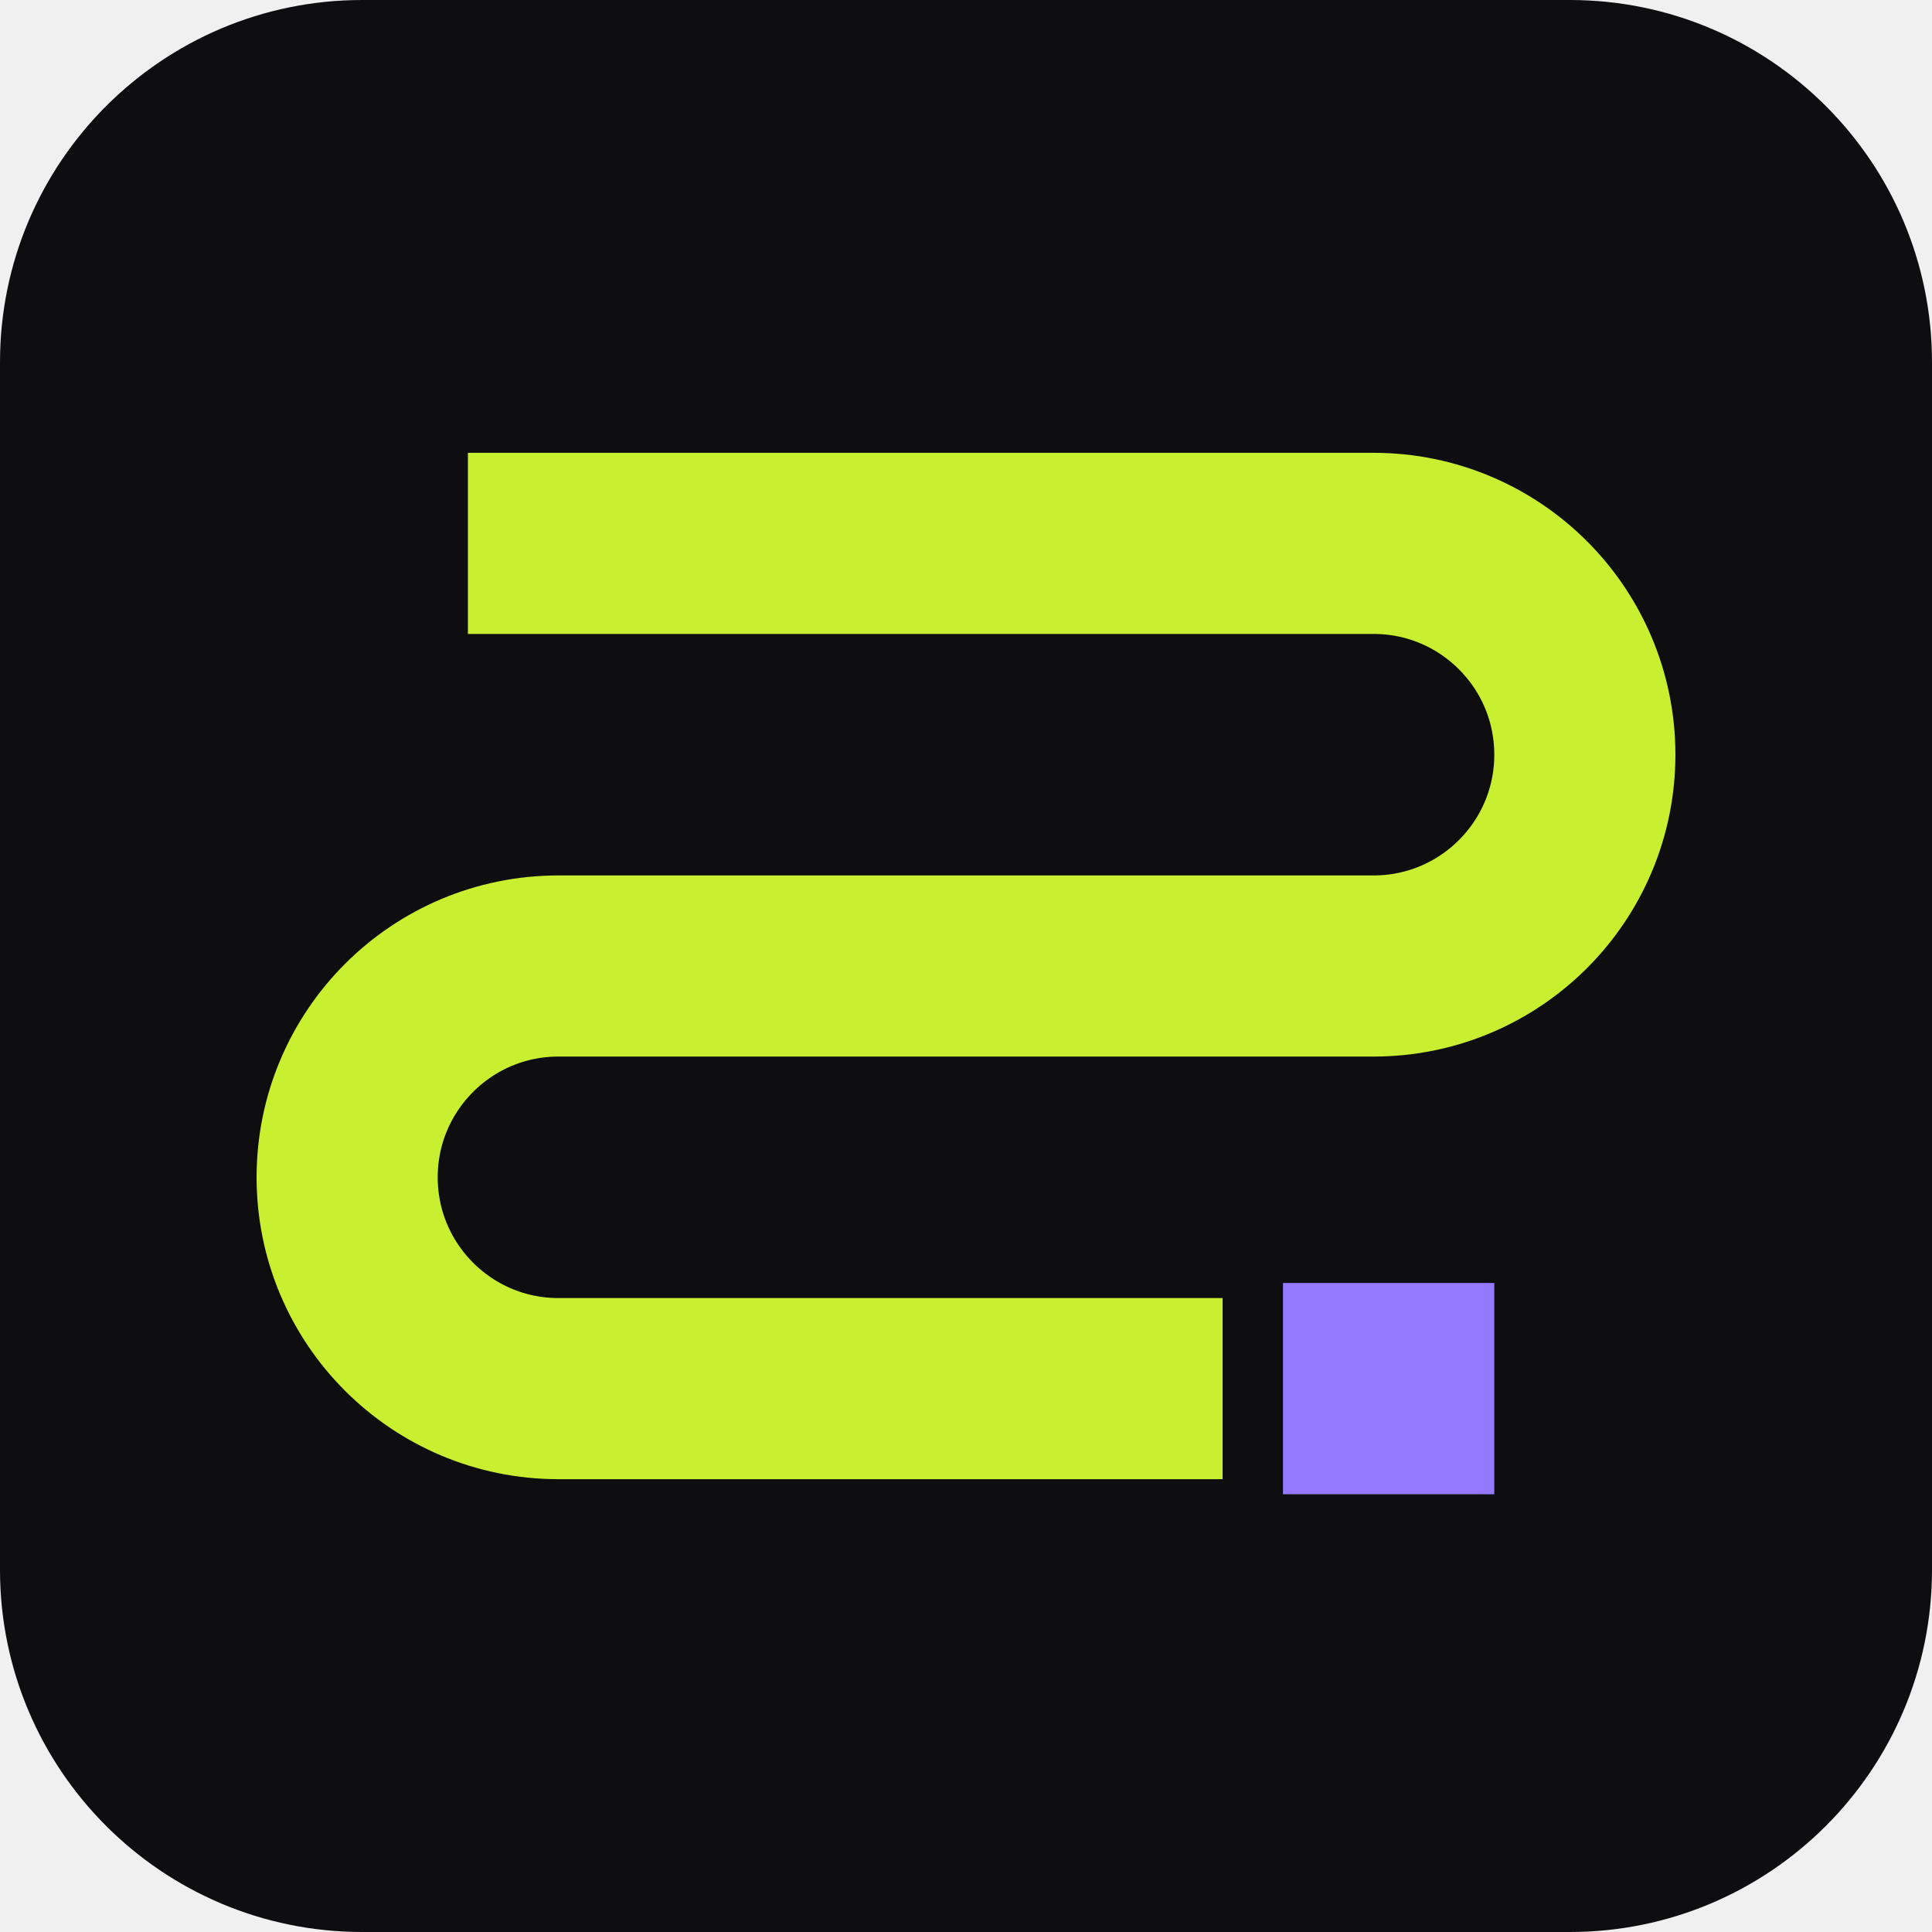
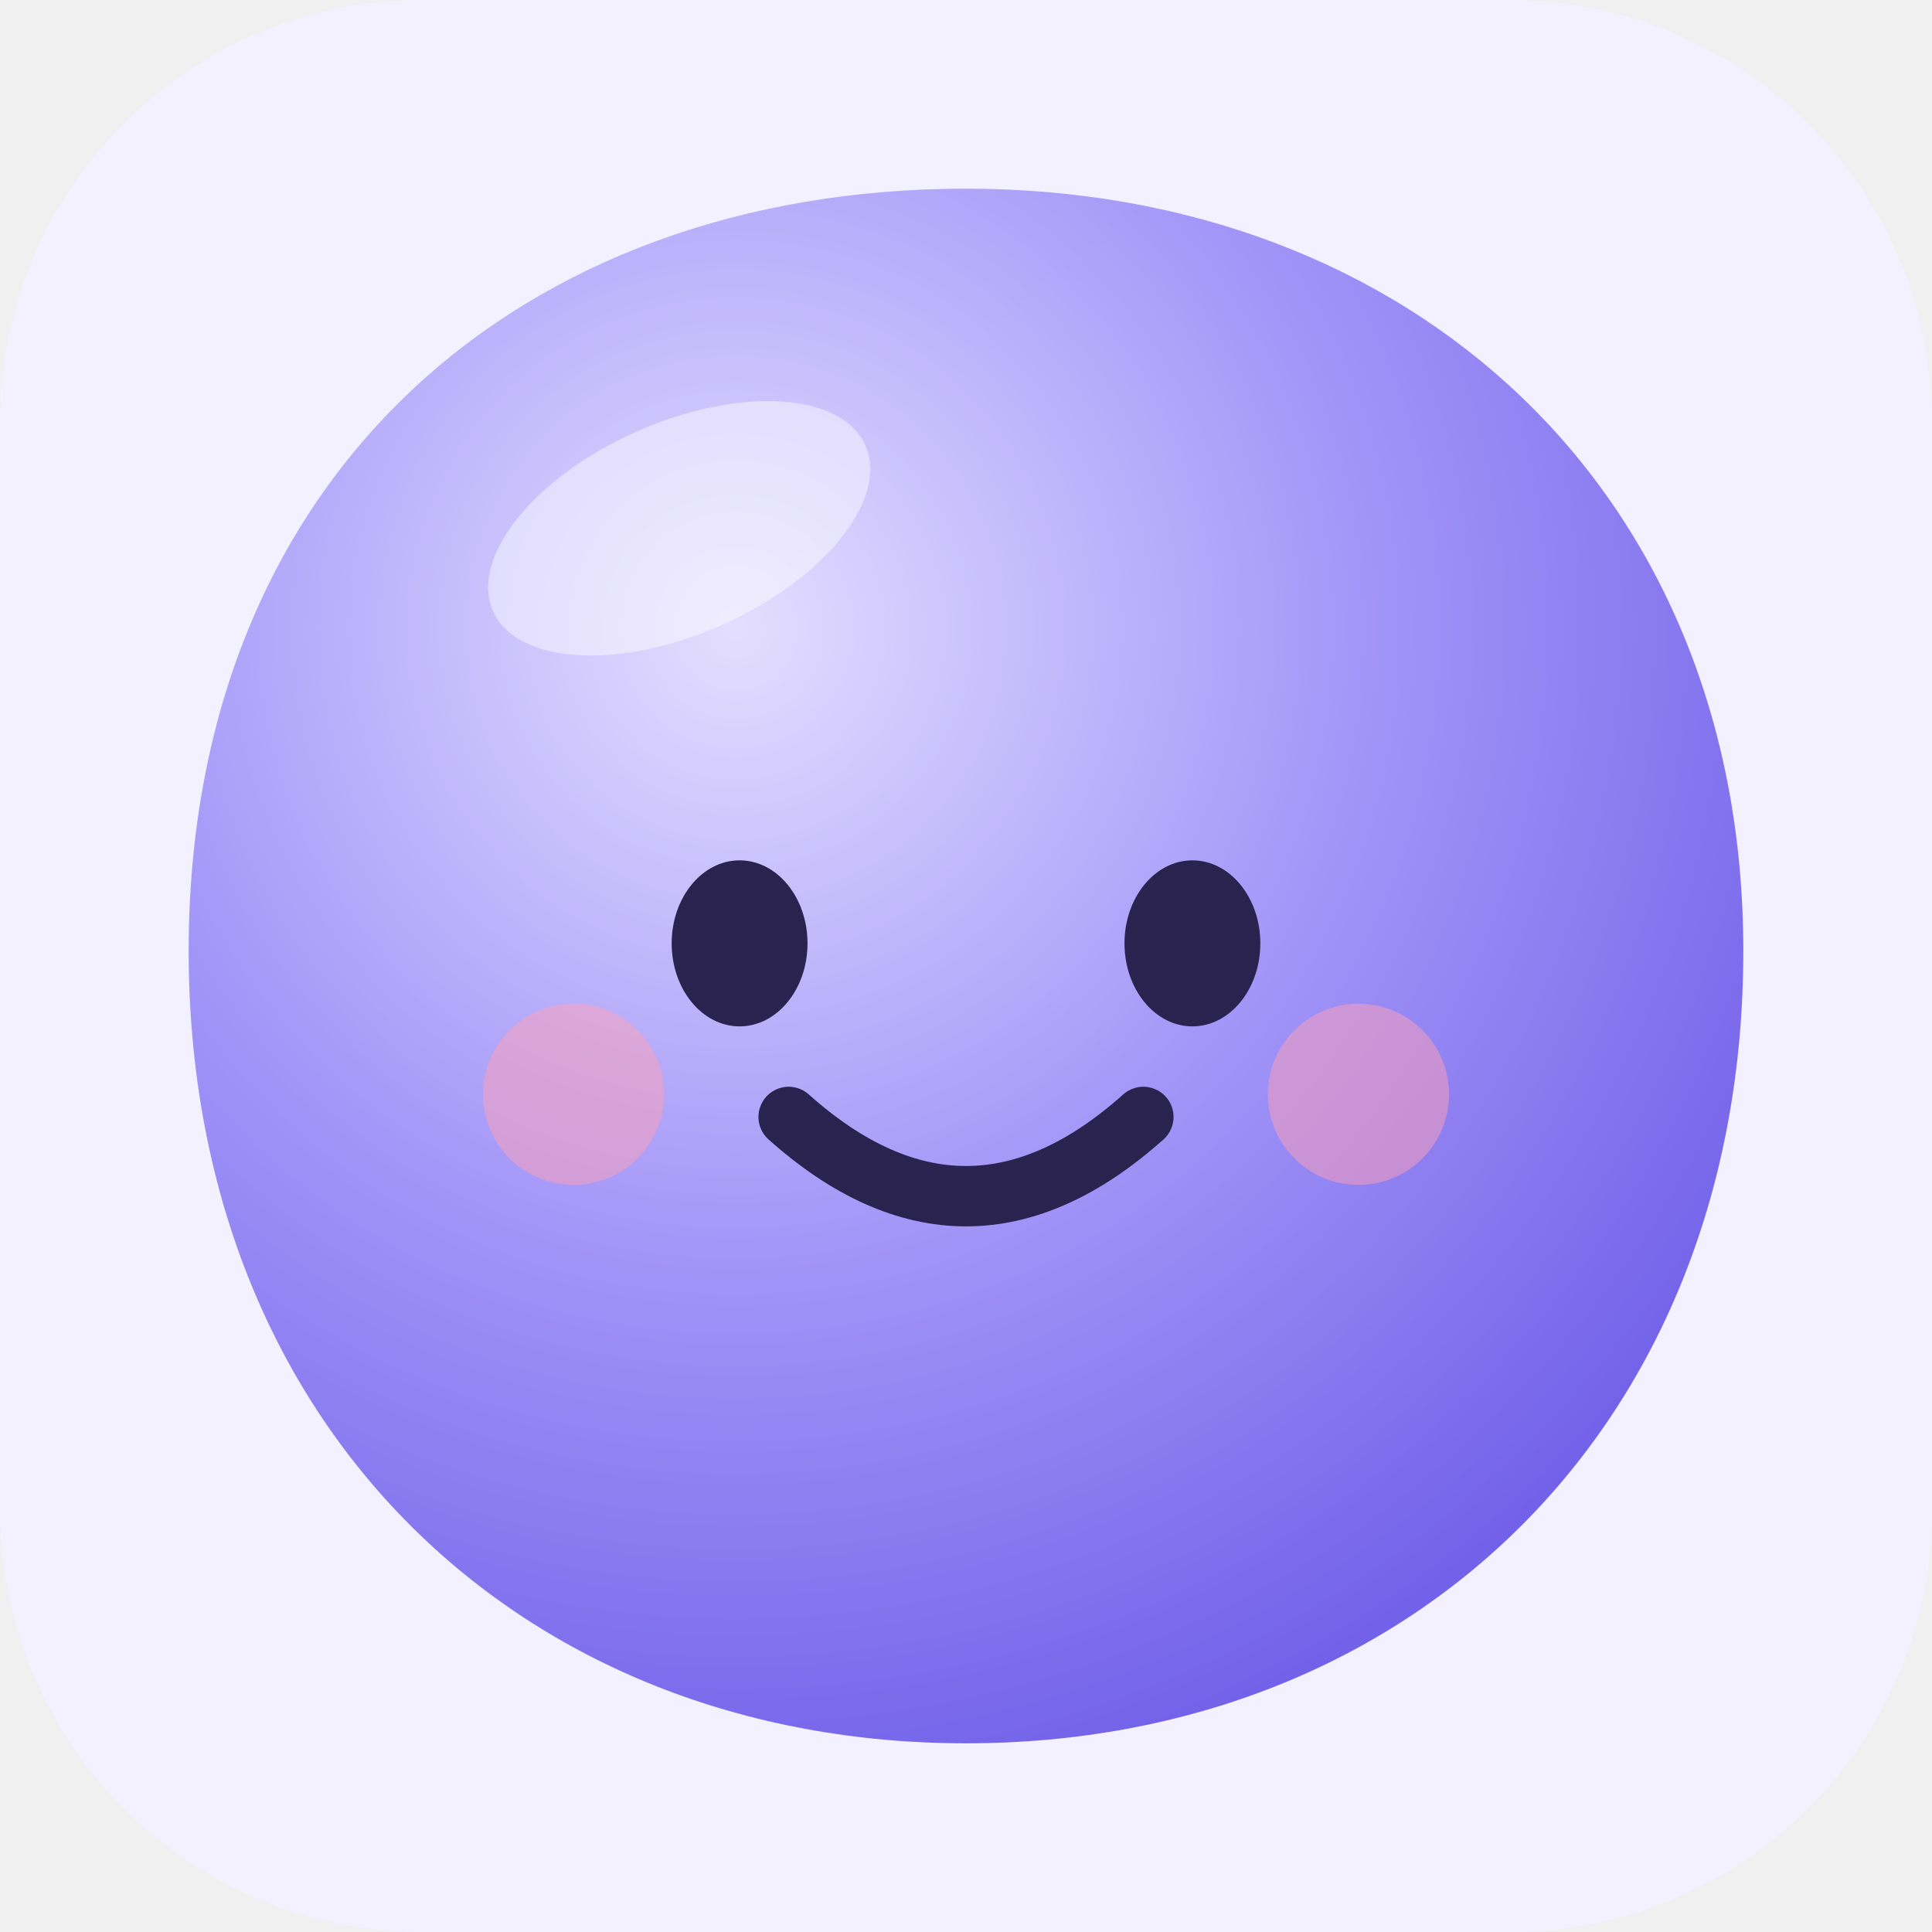
<svg xmlns="http://www.w3.org/2000/svg" viewBox="0 0 512 512">
-   <rect width="512" height="512" rx="96" fill="#0e0e10" />
-   <path d="M148 144H364A56 56 0 0 1 364 256H148A56 56 0 0 0 148 368H300" fill="none" stroke="#c8f031" stroke-width="48" stroke-linecap="square" stroke-linejoin="miter" />
-   <rect x="340" y="340" width="56" height="56" fill="#9479ff" />
+   <defs>
+     <radialGradient id="g" cx="35%" cy="28%" r="80%">
+       <stop offset="0" stop-color="#e4deff" />
+       <stop offset="0.5" stop-color="#a497f8" />
+       <stop offset="1" stop-color="#6f5ee8" />
+     </radialGradient>
+   </defs>
+   <rect width="512" height="512" rx="112" fill="#f3f1ff" />
+   <path d="M256 70c118 0 206 80 206 202 0 126-88 210-206 210S50 398 50 272 138 70 256 70z" transform="translate(0 -20)" fill="url(#g)" />
+   <ellipse cx="180" cy="140" rx="54" ry="28" fill="#fff" opacity="0.45" transform="rotate(-24 180 140)" />
+   <circle cx="152" cy="290" r="24" fill="#ff9fb8" opacity="0.5" />
+   <circle cx="360" cy="290" r="24" fill="#ff9fb8" opacity="0.5" />
+   <ellipse cx="196" cy="250" rx="18" ry="22" fill="#2a2350" />
+   <ellipse cx="316" cy="250" rx="18" ry="22" fill="#2a2350" />
+   <path d="M209 296q47 42 94 0" fill="none" stroke="#2a2350" stroke-width="16" stroke-linecap="round" />
</svg>
